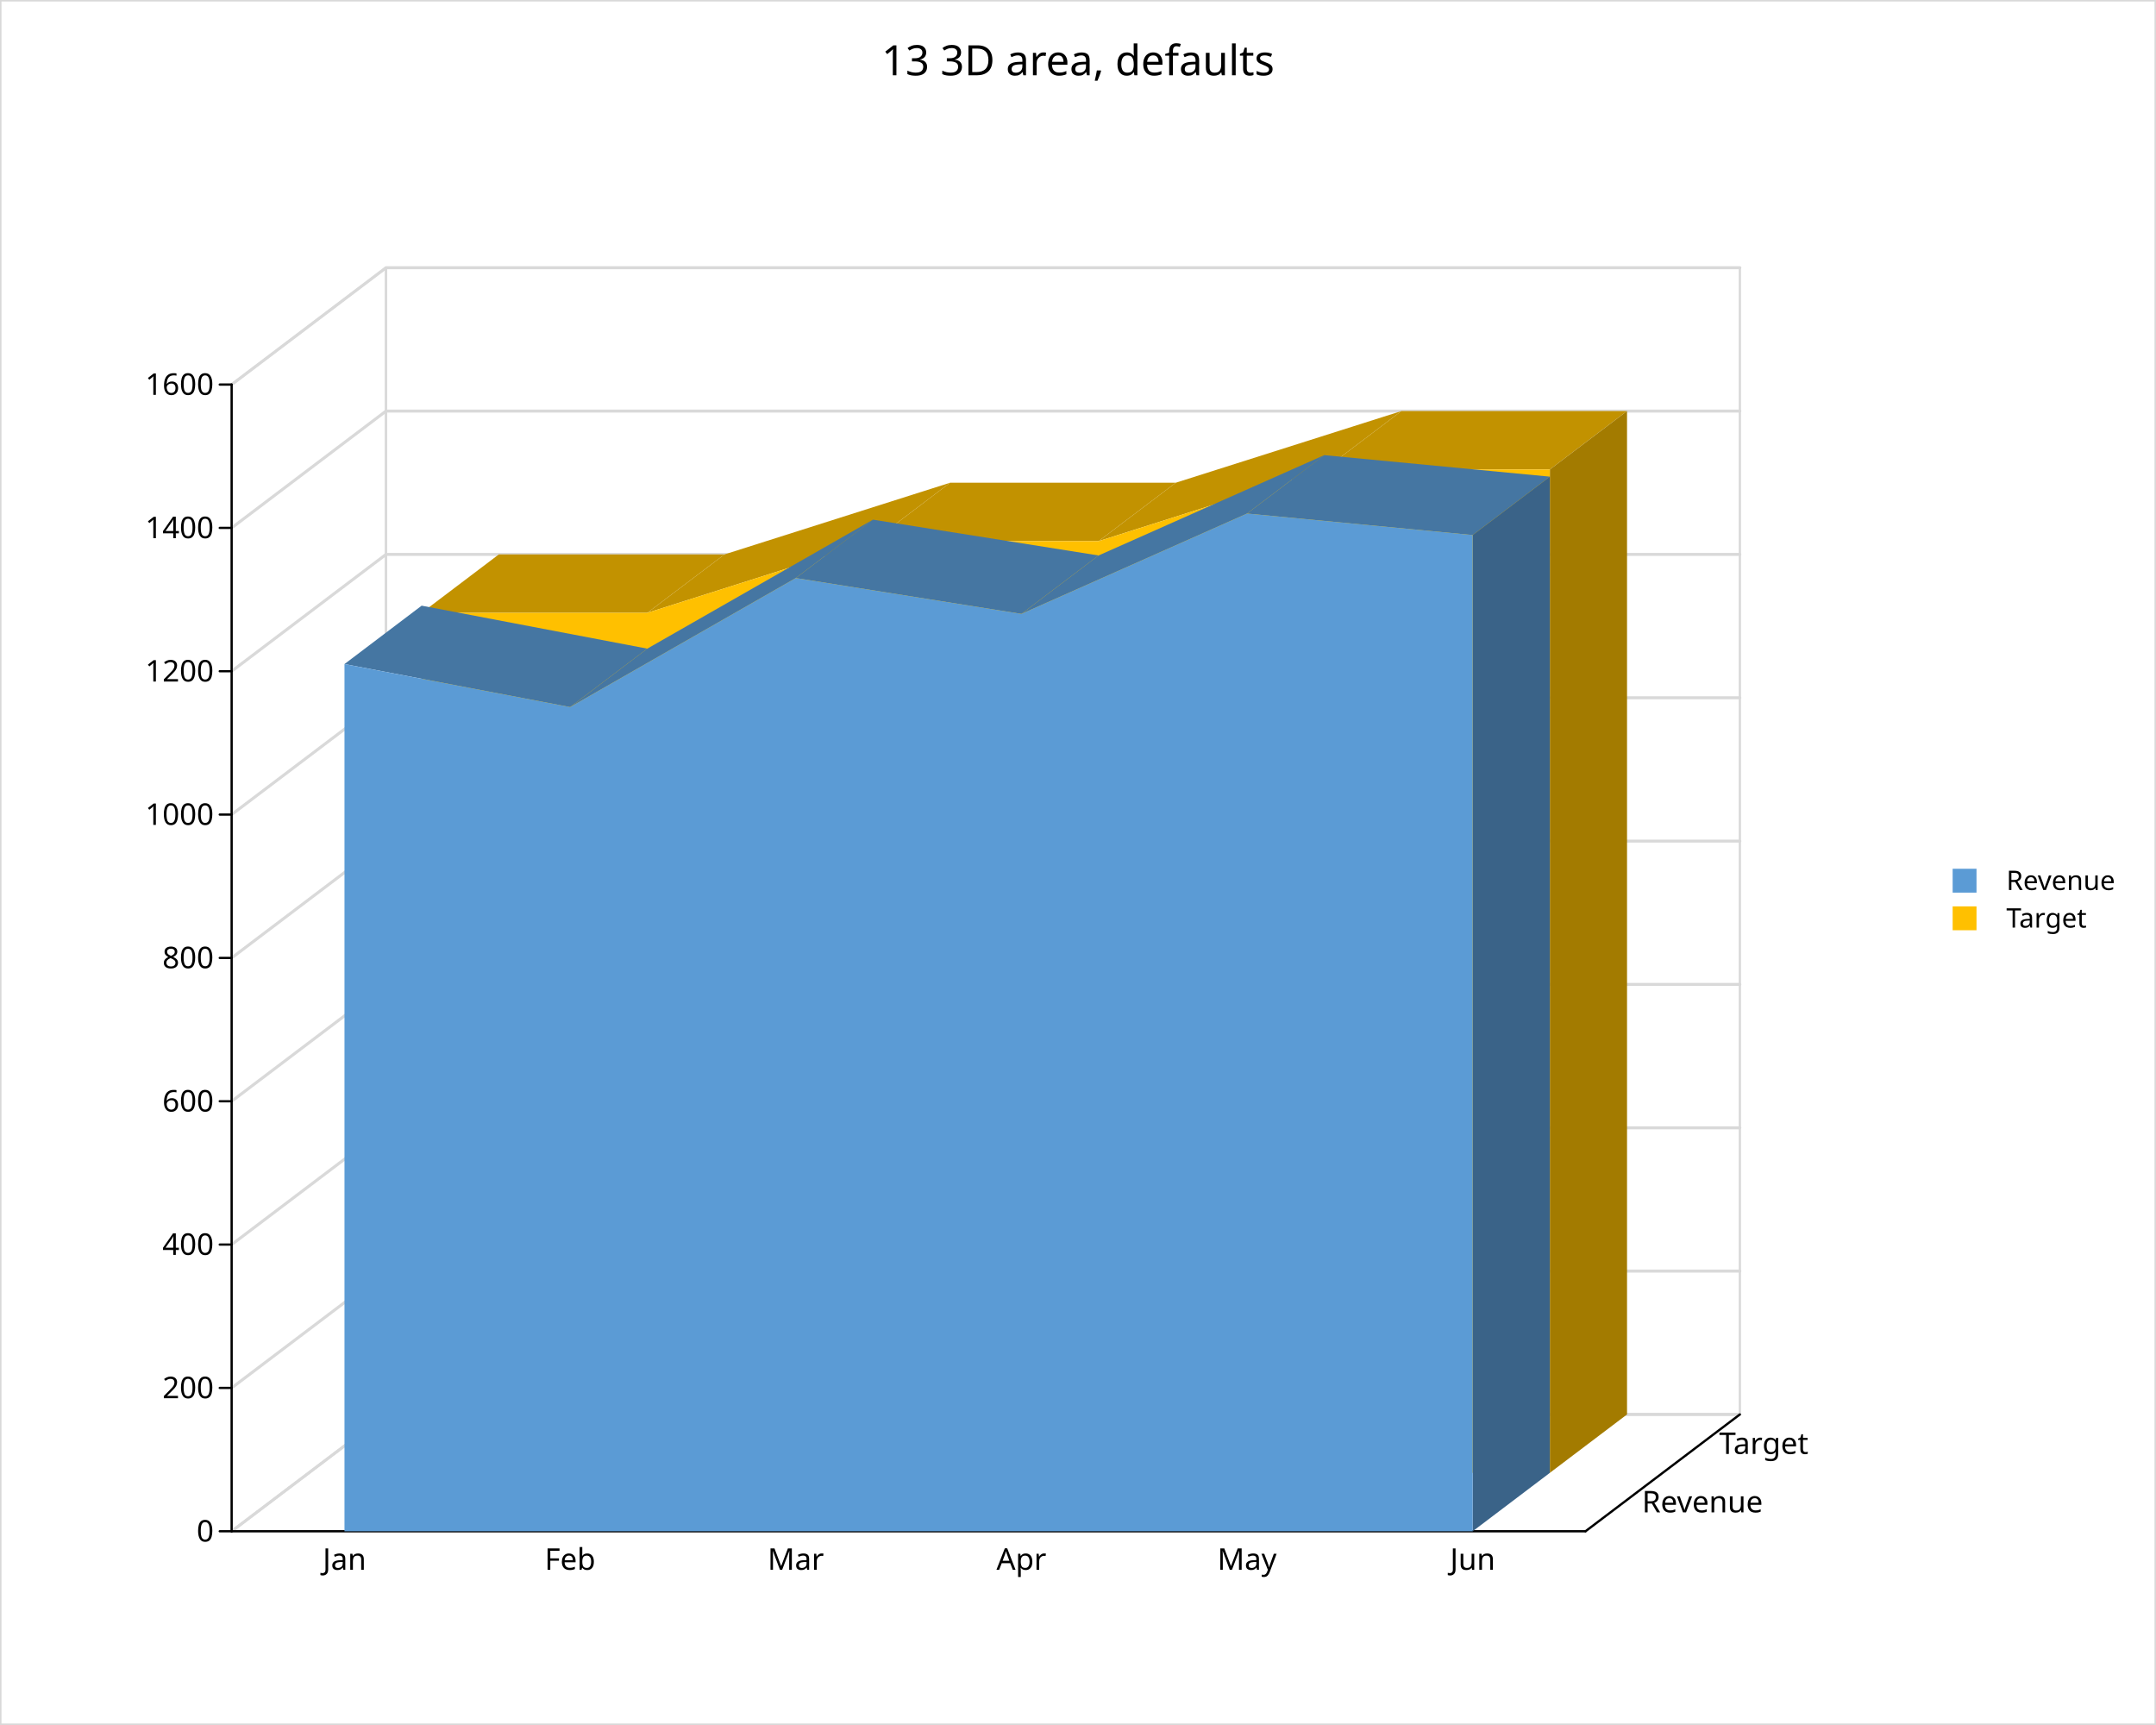
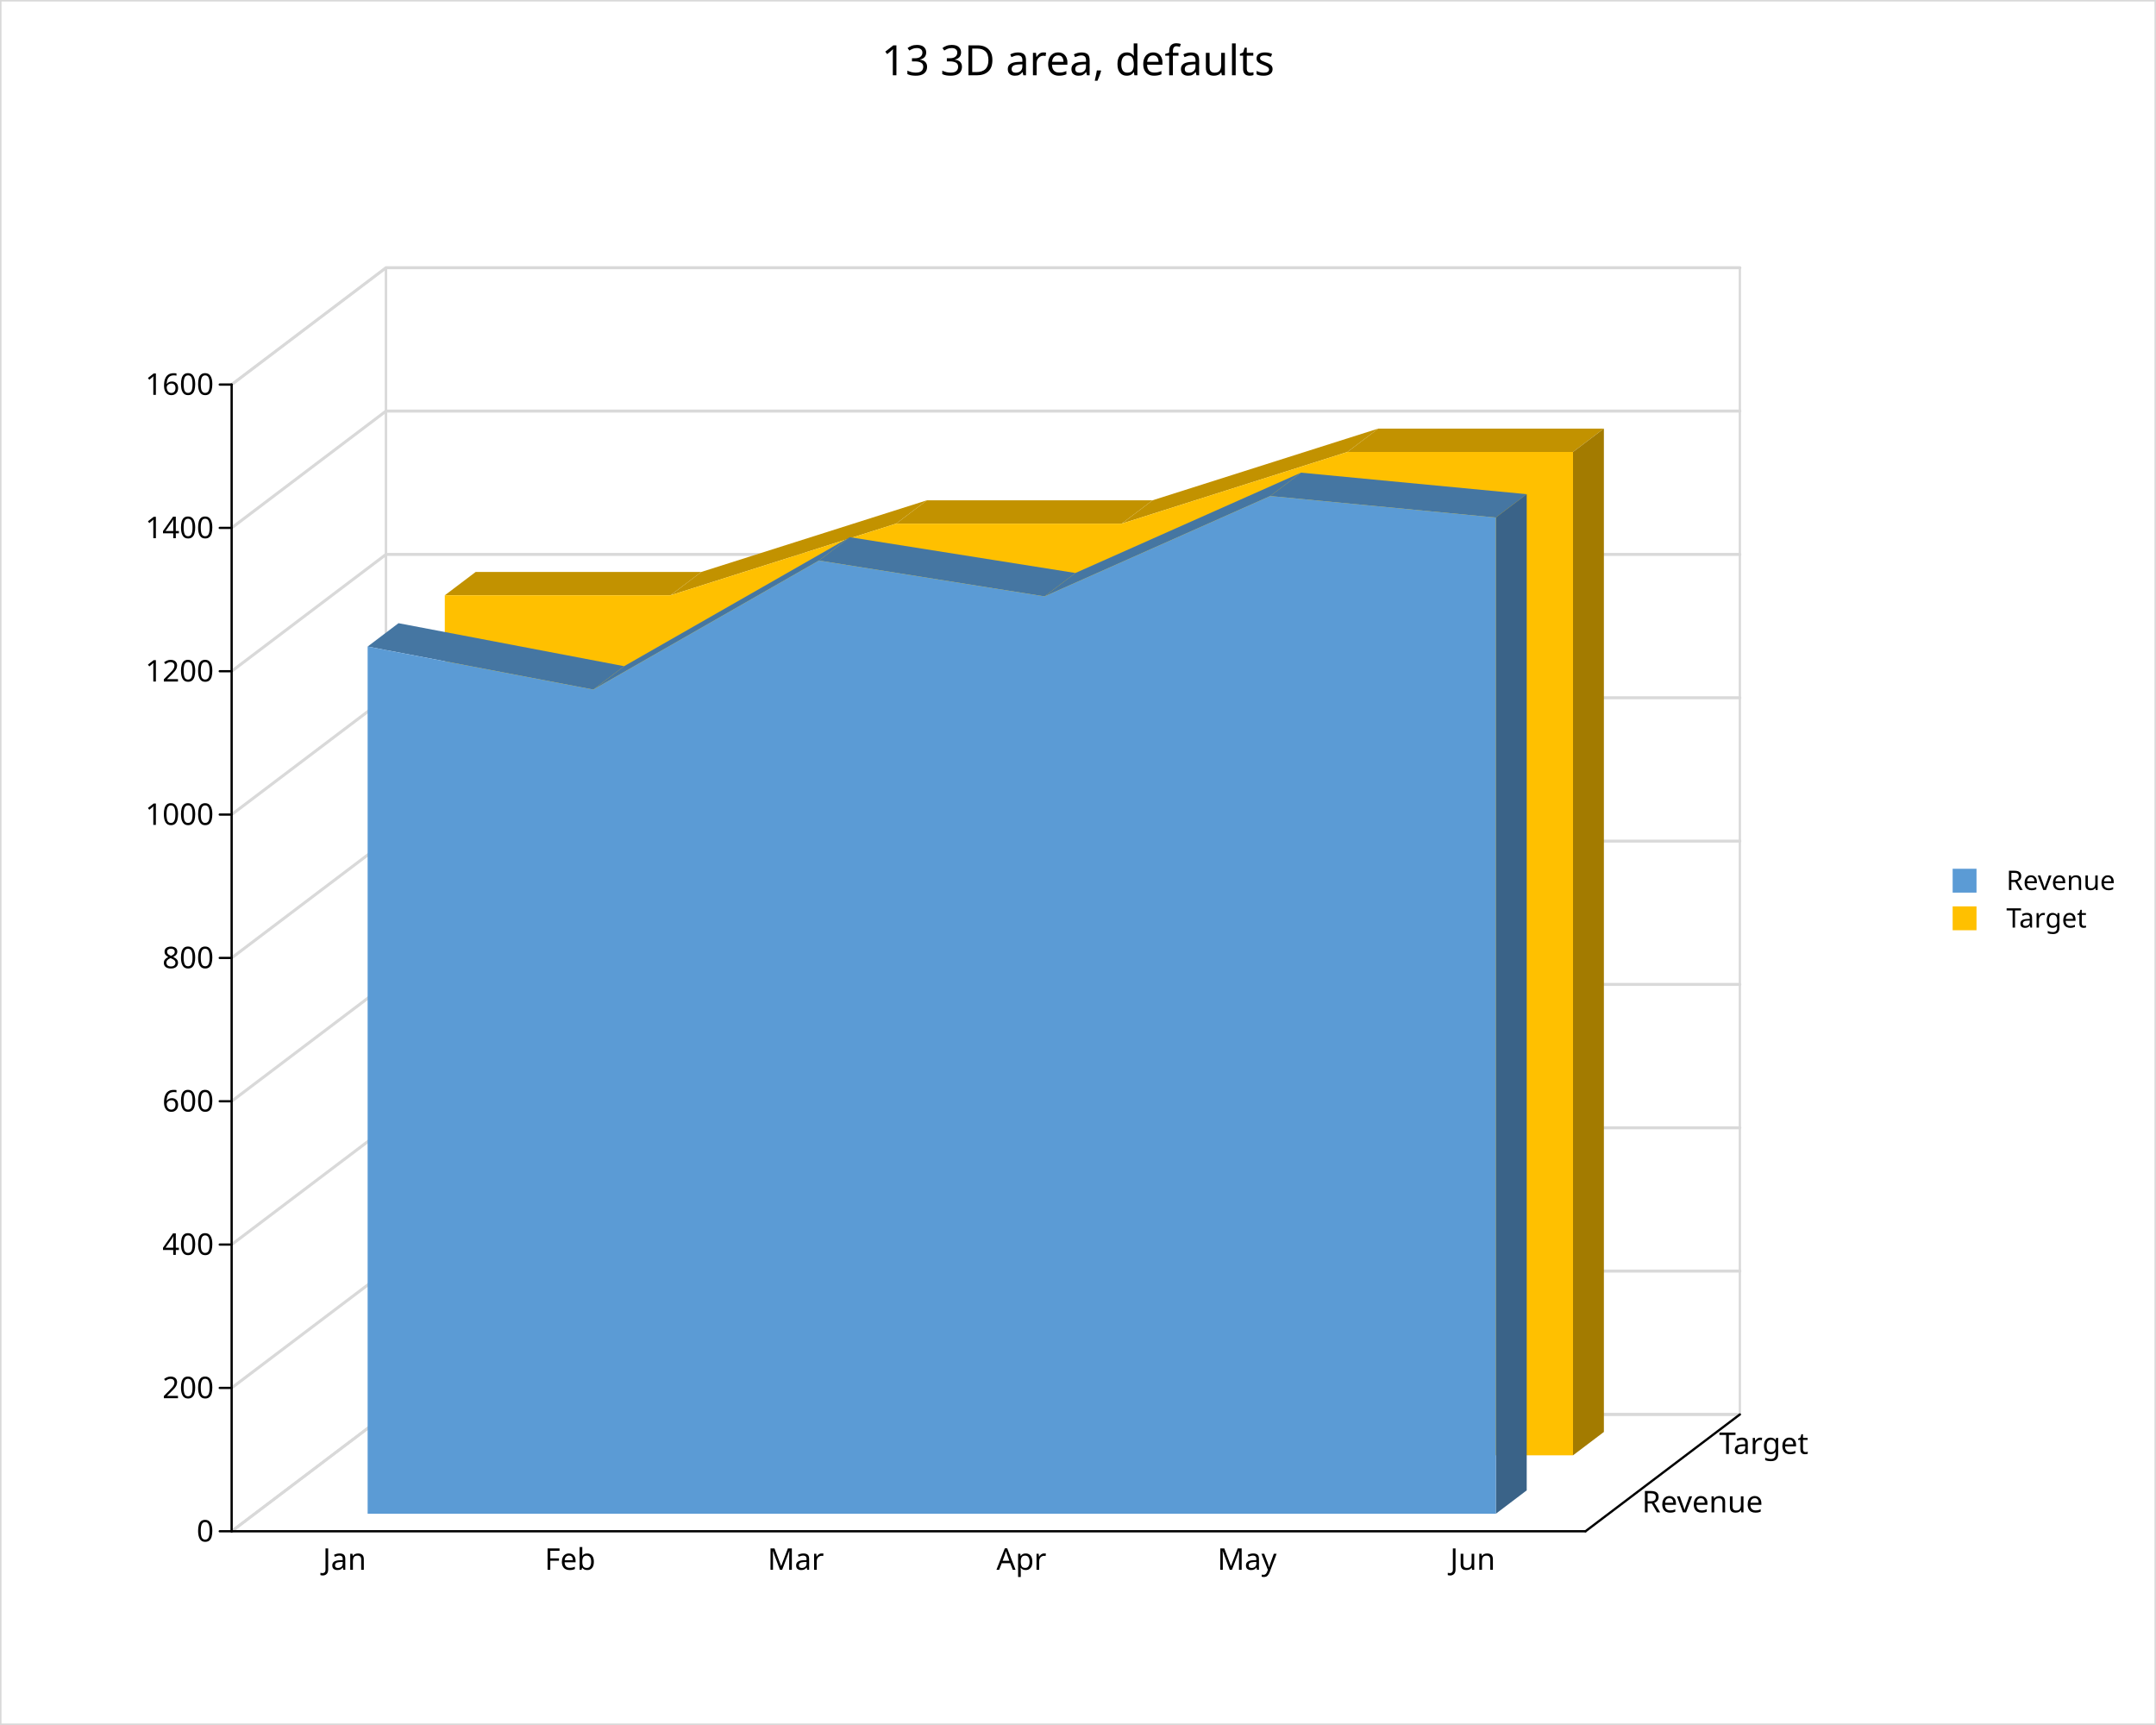
<svg xmlns="http://www.w3.org/2000/svg" class="svglite" data-engine-version="2.0" width="720.00pt" height="576.00pt" viewBox="0 0 720.00 576.00">
  <defs>
    <style type="text/css">
    .svglite line, .svglite polyline, .svglite polygon, .svglite path, .svglite rect, .svglite circle {
      fill: none;
      stroke: #000000;
      stroke-linecap: round;
      stroke-linejoin: round;
      stroke-miterlimit: 10.00;
    }
  </style>
  </defs>
  <rect width="100%" height="100%" style="stroke: none; fill: #FFFFFF;" />
  <defs>
    <clipPath id="cpMC4wMHw3MjAuMDB8MC4wMHw1NzYuMDA=">
      <rect x="0.00" y="0.00" width="720.00" height="576.00" />
    </clipPath>
  </defs>
  <g clip-path="url(#cpMC4wMHw3MjAuMDB8MC4wMHw1NzYuMDA=)">
    <rect x="0.00" y="0.00" width="720.00" height="576.00" style="stroke-width: 1.00; stroke: #D9D9D9; fill: #FFFFFF;" />
    <text x="360.00" y="25.14" text-anchor="middle" style="font-size: 14.00px; font-family: sans;" textLength="126.09px" lengthAdjust="spacingAndGlyphs">13 3D area, defaults</text>
    <polygon points="128.91,472.30 581.03,472.30 581.03,89.40 128.91,89.40 " style="stroke-width: 0.75; stroke: #D9D9D9; fill: none;" />
    <polygon points="77.36,511.31 128.91,472.30 128.91,89.40 77.36,128.41 " style="stroke-width: 0.75; stroke: #D9D9D9; fill: none;" />
    <polygon points="77.36,511.31 529.48,511.31 581.03,472.30 128.91,472.30 " style="stroke-width: 0.75; stroke: #D9D9D9; fill: none;" />
    <polyline points="77.36,511.31 128.91,472.30 581.03,472.30 " style="stroke-width: 1.00; stroke: #D9D9D9;" />
    <polyline points="77.36,463.44 128.91,424.44 581.03,424.44 " style="stroke-width: 1.00; stroke: #D9D9D9;" />
    <polyline points="77.36,415.58 128.91,376.58 581.03,376.58 " style="stroke-width: 1.00; stroke: #D9D9D9;" />
    <polyline points="77.36,367.72 128.91,328.71 581.03,328.71 " style="stroke-width: 1.00; stroke: #D9D9D9;" />
    <polyline points="77.36,319.86 128.91,280.85 581.03,280.85 " style="stroke-width: 1.00; stroke: #D9D9D9;" />
    <polyline points="77.36,271.99 128.91,232.99 581.03,232.99 " style="stroke-width: 1.00; stroke: #D9D9D9;" />
    <polyline points="77.36,224.13 128.91,185.13 581.03,185.13 " style="stroke-width: 1.00; stroke: #D9D9D9;" />
    <polyline points="77.36,176.27 128.91,137.26 581.03,137.26 " style="stroke-width: 1.00; stroke: #D9D9D9;" />
    <polyline points="77.36,128.41 128.91,89.40 581.03,89.40 " style="stroke-width: 1.00; stroke: #D9D9D9;" />
    <polyline points="77.36,511.31 77.36,128.41 " style="stroke-width: 0.75;" />
    <polyline points="77.36,511.31 529.48,511.31 " style="stroke-width: 0.75;" />
    <polyline points="77.36,511.31 73.38,511.31 " style="stroke-width: 0.75;" />
    <text x="71.39" y="514.75" text-anchor="end" style="font-size: 10.00px; font-family: sans;" textLength="5.56px" lengthAdjust="spacingAndGlyphs">0</text>
    <polyline points="77.36,463.44 73.38,463.44 " style="stroke-width: 0.75;" />
    <text x="71.39" y="466.89" text-anchor="end" style="font-size: 10.00px; font-family: sans;" textLength="16.69px" lengthAdjust="spacingAndGlyphs">200</text>
    <polyline points="77.36,415.58 73.38,415.58 " style="stroke-width: 0.75;" />
    <text x="71.39" y="419.02" text-anchor="end" style="font-size: 10.00px; font-family: sans;" textLength="16.69px" lengthAdjust="spacingAndGlyphs">400</text>
    <polyline points="77.36,367.72 73.38,367.72 " style="stroke-width: 0.75;" />
    <text x="71.39" y="371.16" text-anchor="end" style="font-size: 10.00px; font-family: sans;" textLength="16.69px" lengthAdjust="spacingAndGlyphs">600</text>
    <polyline points="77.36,319.86 73.38,319.86 " style="stroke-width: 0.75;" />
    <text x="71.39" y="323.30" text-anchor="end" style="font-size: 10.00px; font-family: sans;" textLength="16.69px" lengthAdjust="spacingAndGlyphs">800</text>
    <polyline points="77.36,271.99 73.38,271.99 " style="stroke-width: 0.75;" />
    <text x="71.39" y="275.44" text-anchor="end" style="font-size: 10.00px; font-family: sans;" textLength="22.25px" lengthAdjust="spacingAndGlyphs">1000</text>
    <polyline points="77.36,224.13 73.38,224.13 " style="stroke-width: 0.75;" />
    <text x="71.39" y="227.57" text-anchor="end" style="font-size: 10.00px; font-family: sans;" textLength="22.25px" lengthAdjust="spacingAndGlyphs">1200</text>
    <polyline points="77.36,176.27 73.38,176.27 " style="stroke-width: 0.75;" />
    <text x="71.39" y="179.71" text-anchor="end" style="font-size: 10.00px; font-family: sans;" textLength="22.25px" lengthAdjust="spacingAndGlyphs">1400</text>
    <polyline points="77.36,128.41 73.38,128.41 " style="stroke-width: 0.75;" />
    <text x="71.39" y="131.85" text-anchor="end" style="font-size: 10.00px; font-family: sans;" textLength="22.25px" lengthAdjust="spacingAndGlyphs">1600</text>
    <text x="115.04" y="524.17" text-anchor="middle" style="font-size: 10.00px; font-family: sans;" textLength="16.13px" lengthAdjust="spacingAndGlyphs">Jan</text>
    <text x="190.39" y="524.17" text-anchor="middle" style="font-size: 10.00px; font-family: sans;" textLength="17.23px" lengthAdjust="spacingAndGlyphs">Feb</text>
    <text x="265.75" y="524.17" text-anchor="middle" style="font-size: 10.00px; font-family: sans;" textLength="17.23px" lengthAdjust="spacingAndGlyphs">Mar</text>
    <text x="341.10" y="524.17" text-anchor="middle" style="font-size: 10.00px; font-family: sans;" textLength="15.56px" lengthAdjust="spacingAndGlyphs">Apr</text>
    <text x="416.45" y="524.17" text-anchor="middle" style="font-size: 10.00px; font-family: sans;" textLength="18.90px" lengthAdjust="spacingAndGlyphs">May</text>
    <text x="491.81" y="524.17" text-anchor="middle" style="font-size: 10.00px; font-family: sans;" textLength="16.13px" lengthAdjust="spacingAndGlyphs">Jun</text>
    <polyline points="529.48,511.31 581.03,472.30 " style="stroke-width: 0.75;" />
    <text x="548.35" y="505.00" style="font-size: 10.00px; font-family: sans;" textLength="40.04px" lengthAdjust="spacingAndGlyphs">Revenue</text>
    <text x="574.12" y="485.49" style="font-size: 10.00px; font-family: sans;" textLength="28.90px" lengthAdjust="spacingAndGlyphs">Target</text>
-     <polygon points="140.81,204.63 216.17,204.63 241.94,185.13 166.58,185.13 " style="stroke-width: 0.75; stroke: none; fill: #C29200;" />
-     <polygon points="216.17,204.63 291.52,180.70 317.29,161.19 241.94,185.13 " style="stroke-width: 0.75; stroke: none; fill: #C29200;" />
-     <polygon points="291.52,180.70 366.87,180.70 392.65,161.19 317.29,161.19 " style="stroke-width: 0.75; stroke: none; fill: #C29200;" />
-     <polygon points="366.87,180.70 442.23,156.77 468.00,137.26 392.65,161.19 " style="stroke-width: 0.75; stroke: none; fill: #C29200;" />
-     <polygon points="442.23,156.77 517.58,156.77 543.35,137.26 468.00,137.26 " style="stroke-width: 0.75; stroke: none; fill: #C29200;" />
-     <polygon points="517.58,491.80 517.58,156.77 543.35,137.26 543.35,472.30 " style="stroke-width: 0.75; stroke: none; fill: #A37B00;" />
-     <polygon points="140.81,491.80 216.17,491.80 291.52,491.80 366.87,491.80 442.23,491.80 517.58,491.80 517.58,156.77 442.23,156.77 366.87,180.70 291.52,180.70 216.17,204.63 140.81,204.63 " style="stroke-width: 0.75; stroke: none; fill: #FFC000;" />
-     <polygon points="115.04,221.74 190.39,236.10 216.17,216.59 140.81,202.24 " style="stroke-width: 0.75; stroke: none; fill: #4576A2;" />
-     <polygon points="190.39,236.10 265.75,193.02 291.52,173.52 216.17,216.59 " style="stroke-width: 0.75; stroke: none; fill: #4576A2;" />
-     <polygon points="265.75,193.02 341.10,204.99 366.87,185.48 291.52,173.52 " style="stroke-width: 0.75; stroke: none; fill: #4576A2;" />
-     <polygon points="341.10,204.99 416.45,171.48 442.23,151.98 366.87,185.48 " style="stroke-width: 0.75; stroke: none; fill: #4576A2;" />
-     <polygon points="416.45,171.48 491.81,178.66 517.58,159.16 442.23,151.98 " style="stroke-width: 0.75; stroke: none; fill: #4576A2;" />
-     <polygon points="491.81,511.31 491.81,178.66 517.58,159.16 517.58,491.80 " style="stroke-width: 0.75; stroke: none; fill: #3A6388;" />
-     <polygon points="115.04,511.31 190.39,511.31 265.75,511.31 341.10,511.31 416.45,511.31 491.81,511.31 491.81,178.66 416.45,171.48 341.10,204.99 265.75,193.02 190.39,236.10 115.04,221.74 " style="stroke-width: 0.75; stroke: none; fill: #5B9BD5;" />
+     <polygon points="148.54,198.78 223.90,198.78 234.21,190.98 158.85,190.98 " style="stroke-width: 0.75; stroke: none; fill: #C29200;" />
+     <polygon points="223.90,198.78 299.25,174.85 309.56,167.05 234.21,190.98 " style="stroke-width: 0.75; stroke: none; fill: #C29200;" />
+     <polygon points="299.25,174.85 374.60,174.85 384.91,167.05 309.56,167.05 " style="stroke-width: 0.75; stroke: none; fill: #C29200;" />
+     <polygon points="374.60,174.85 449.96,150.92 460.27,143.11 384.91,167.05 " style="stroke-width: 0.75; stroke: none; fill: #C29200;" />
+     <polygon points="449.96,150.92 525.31,150.92 535.62,143.11 460.27,143.11 " style="stroke-width: 0.75; stroke: none; fill: #C29200;" />
+     <polygon points="525.31,485.95 525.31,150.92 535.62,143.11 535.62,478.15 " style="stroke-width: 0.75; stroke: none; fill: #A37B00;" />
+     <polygon points="148.54,485.95 223.90,485.95 299.25,485.95 374.60,485.95 449.96,485.95 525.31,485.95 525.31,150.92 449.96,150.92 374.60,174.85 299.25,174.85 223.90,198.78 148.54,198.78 " style="stroke-width: 0.75; stroke: none; fill: #FFC000;" />
+     <polygon points="122.77,215.89 198.13,230.25 208.43,222.45 133.08,208.09 " style="stroke-width: 0.75; stroke: none; fill: #4576A2;" />
+     <polygon points="198.13,230.25 273.48,187.17 283.79,179.37 208.43,222.45 " style="stroke-width: 0.75; stroke: none; fill: #4576A2;" />
+     <polygon points="273.48,187.17 348.83,199.14 359.14,191.33 283.79,179.37 " style="stroke-width: 0.75; stroke: none; fill: #4576A2;" />
+     <polygon points="348.83,199.14 424.19,165.63 434.49,157.83 359.14,191.33 " style="stroke-width: 0.75; stroke: none; fill: #4576A2;" />
+     <polygon points="424.19,165.63 499.54,172.81 509.85,165.01 434.49,157.83 " style="stroke-width: 0.75; stroke: none; fill: #4576A2;" />
+     <polygon points="499.54,505.46 499.54,172.81 509.85,165.01 509.85,497.65 " style="stroke-width: 0.75; stroke: none; fill: #3A6388;" />
+     <polygon points="122.77,505.46 198.13,505.46 273.48,505.46 348.83,505.46 424.19,505.46 499.54,505.46 499.54,172.81 424.19,165.63 348.83,199.14 273.48,187.17 198.13,230.25 122.77,215.89 " style="stroke-width: 0.75; stroke: none; fill: #5B9BD5;" />
    <rect x="652.09" y="290.09" width="7.97" height="7.97" style="stroke-width: 0.75; stroke: none; fill: #5B9BD5;" />
    <text x="670.02" y="297.17" style="font-size: 9.00px; font-family: sans;" textLength="36.03px" lengthAdjust="spacingAndGlyphs">Revenue</text>
    <rect x="652.09" y="302.65" width="7.97" height="7.97" style="stroke-width: 0.75; stroke: none; fill: #FFC000;" />
    <text x="670.02" y="309.73" style="font-size: 9.00px; font-family: sans;" textLength="26.01px" lengthAdjust="spacingAndGlyphs">Target</text>
  </g>
</svg>
